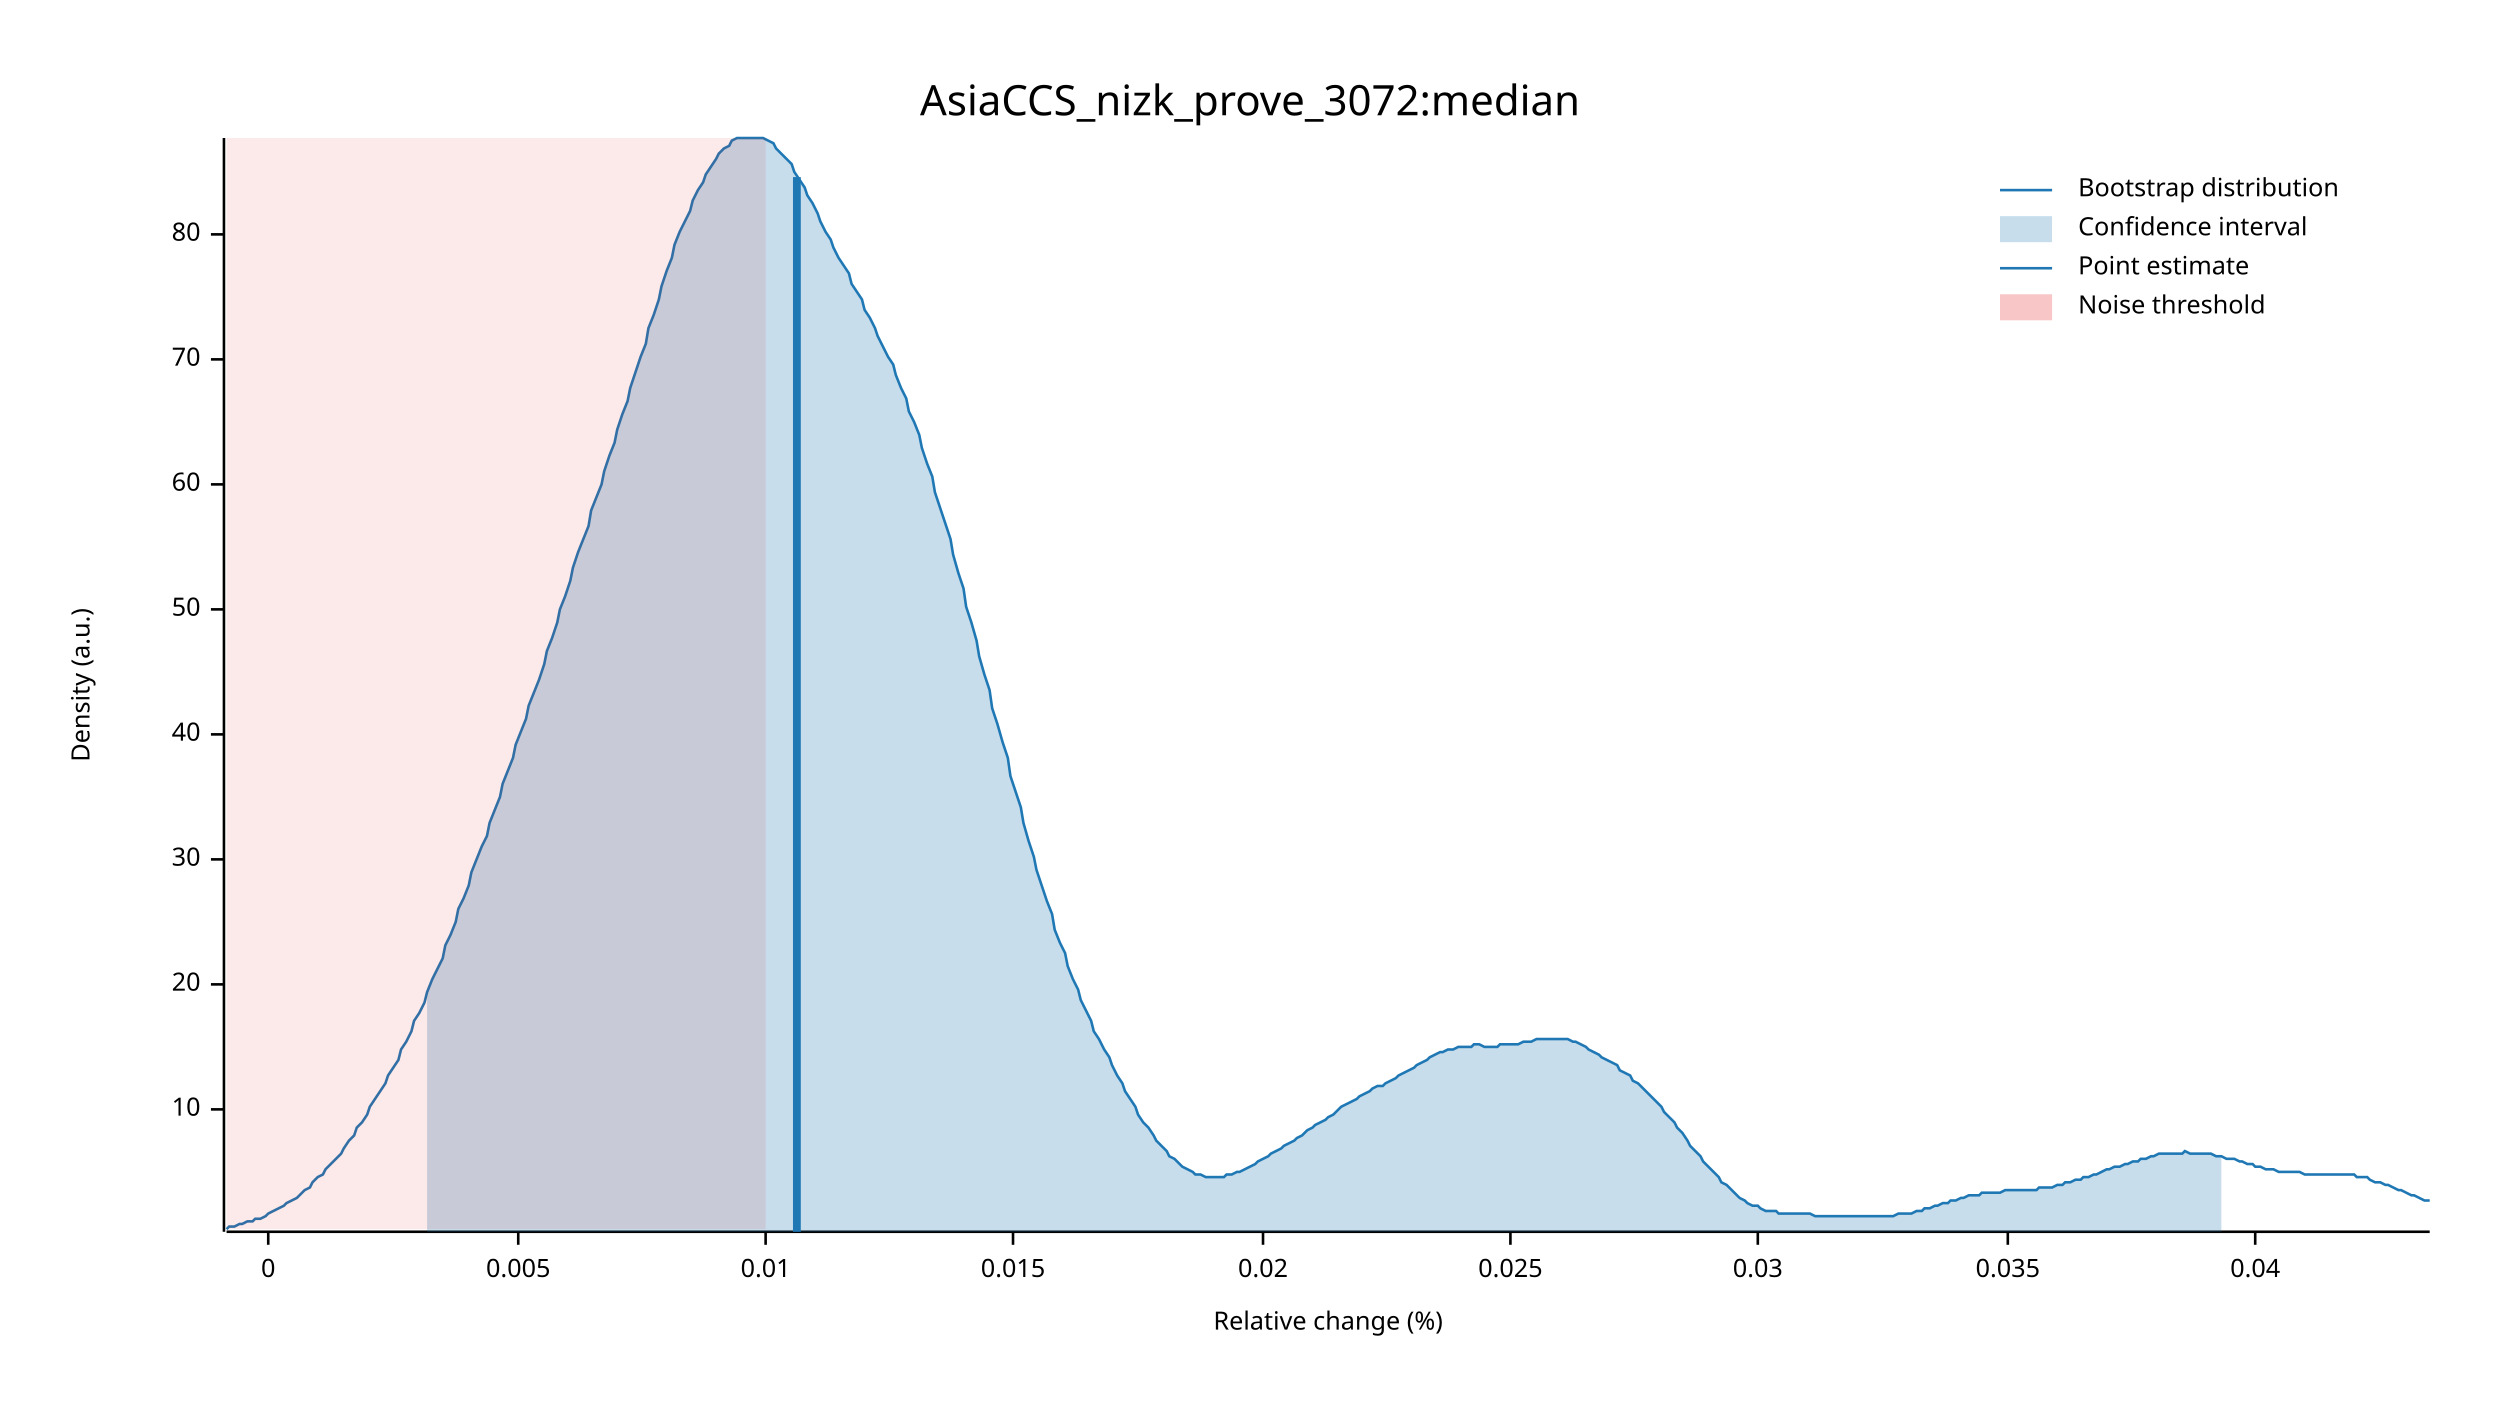
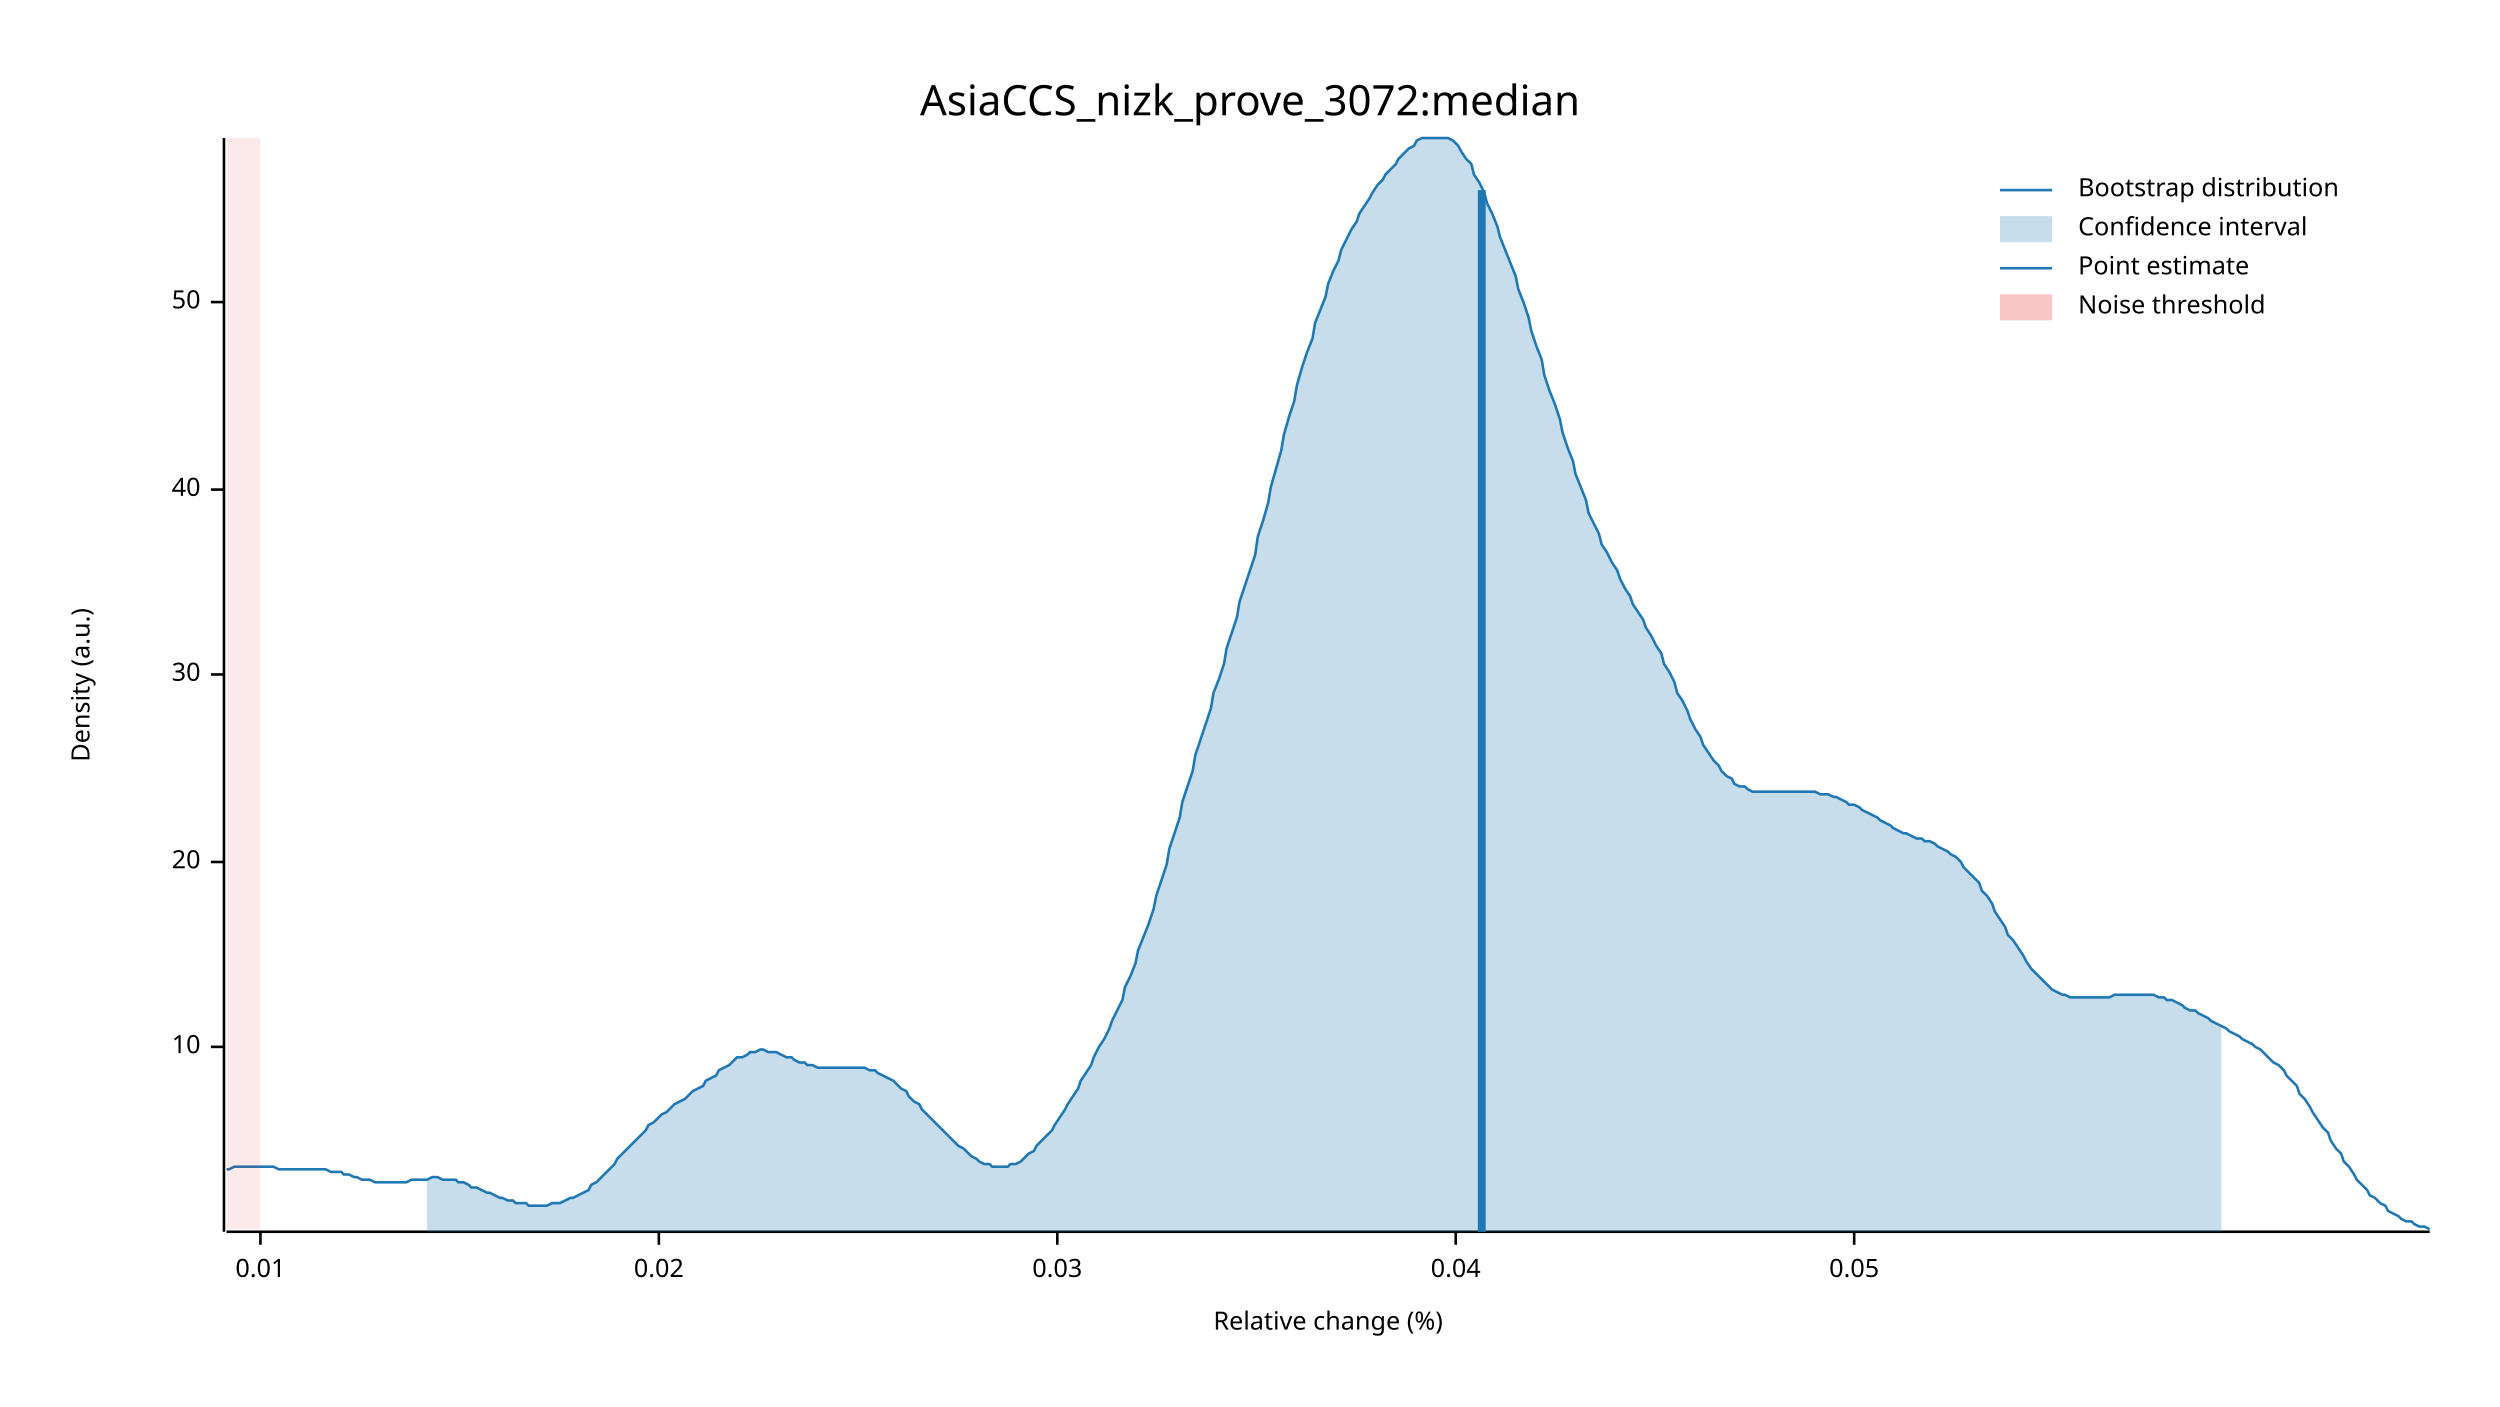
<svg xmlns="http://www.w3.org/2000/svg" width="960" height="540" viewBox="0 0 960 540">
  <text x="480" y="32" dy="0.76em" text-anchor="middle" font-family="sans-serif" font-size="16.129" opacity="1" fill="#000000">
AsiaCCS_nizk_prove_3072:median
</text>
  <text x="27" y="263" dy="0.76em" text-anchor="middle" font-family="sans-serif" font-size="9.677" opacity="1" fill="#000000" transform="rotate(270, 27, 263)">
Density (a.u.)
</text>
  <text x="510" y="513" dy="-0.5ex" text-anchor="middle" font-family="sans-serif" font-size="9.677" opacity="1" fill="#000000">
Relative change (%)
</text>
  <polyline fill="none" opacity="1" stroke="#000000" stroke-width="1" points="86,53 86,473 " />
-   <text x="77" y="426" dy="0.5ex" text-anchor="end" font-family="sans-serif" font-size="9.677" opacity="1" fill="#000000">
+   <text x="77" y="402" dy="0.5ex" text-anchor="end" font-family="sans-serif" font-size="9.677" opacity="1" fill="#000000">
10
</text>
-   <polyline fill="none" opacity="1" stroke="#000000" stroke-width="1" points="81,426 86,426 " />
-   <text x="77" y="378" dy="0.5ex" text-anchor="end" font-family="sans-serif" font-size="9.677" opacity="1" fill="#000000">
+   <polyline fill="none" opacity="1" stroke="#000000" stroke-width="1" points="81,402 86,402 " />
+   <text x="77" y="331" dy="0.5ex" text-anchor="end" font-family="sans-serif" font-size="9.677" opacity="1" fill="#000000">
20
</text>
-   <polyline fill="none" opacity="1" stroke="#000000" stroke-width="1" points="81,378 86,378 " />
-   <text x="77" y="330" dy="0.5ex" text-anchor="end" font-family="sans-serif" font-size="9.677" opacity="1" fill="#000000">
+   <polyline fill="none" opacity="1" stroke="#000000" stroke-width="1" points="81,331 86,331 " />
+   <text x="77" y="259" dy="0.5ex" text-anchor="end" font-family="sans-serif" font-size="9.677" opacity="1" fill="#000000">
30
</text>
-   <polyline fill="none" opacity="1" stroke="#000000" stroke-width="1" points="81,330 86,330 " />
-   <text x="77" y="282" dy="0.5ex" text-anchor="end" font-family="sans-serif" font-size="9.677" opacity="1" fill="#000000">
+   <polyline fill="none" opacity="1" stroke="#000000" stroke-width="1" points="81,259 86,259 " />
+   <text x="77" y="188" dy="0.5ex" text-anchor="end" font-family="sans-serif" font-size="9.677" opacity="1" fill="#000000">
40
</text>
-   <polyline fill="none" opacity="1" stroke="#000000" stroke-width="1" points="81,282 86,282 " />
-   <text x="77" y="234" dy="0.5ex" text-anchor="end" font-family="sans-serif" font-size="9.677" opacity="1" fill="#000000">
+   <polyline fill="none" opacity="1" stroke="#000000" stroke-width="1" points="81,188 86,188 " />
+   <text x="77" y="116" dy="0.5ex" text-anchor="end" font-family="sans-serif" font-size="9.677" opacity="1" fill="#000000">
50
</text>
-   <polyline fill="none" opacity="1" stroke="#000000" stroke-width="1" points="81,234 86,234 " />
-   <text x="77" y="186" dy="0.5ex" text-anchor="end" font-family="sans-serif" font-size="9.677" opacity="1" fill="#000000">
- 60
- </text>
-   <polyline fill="none" opacity="1" stroke="#000000" stroke-width="1" points="81,186 86,186 " />
-   <text x="77" y="138" dy="0.5ex" text-anchor="end" font-family="sans-serif" font-size="9.677" opacity="1" fill="#000000">
- 70
- </text>
-   <polyline fill="none" opacity="1" stroke="#000000" stroke-width="1" points="81,138 86,138 " />
-   <text x="77" y="90" dy="0.5ex" text-anchor="end" font-family="sans-serif" font-size="9.677" opacity="1" fill="#000000">
- 80
- </text>
-   <polyline fill="none" opacity="1" stroke="#000000" stroke-width="1" points="81,90 86,90 " />
+   <polyline fill="none" opacity="1" stroke="#000000" stroke-width="1" points="81,116 86,116 " />
  <polyline fill="none" opacity="1" stroke="#000000" stroke-width="1" points="87,473 933,473 " />
-   <text x="103" y="483" dy="0.76em" text-anchor="middle" font-family="sans-serif" font-size="9.677" opacity="1" fill="#000000">
- 0
- </text>
-   <polyline fill="none" opacity="1" stroke="#000000" stroke-width="1" points="103,473 103,478 " />
-   <text x="199" y="483" dy="0.76em" text-anchor="middle" font-family="sans-serif" font-size="9.677" opacity="1" fill="#000000">
- 0.005
- </text>
-   <polyline fill="none" opacity="1" stroke="#000000" stroke-width="1" points="199,473 199,478 " />
-   <text x="294" y="483" dy="0.76em" text-anchor="middle" font-family="sans-serif" font-size="9.677" opacity="1" fill="#000000">
+   <text x="100" y="483" dy="0.76em" text-anchor="middle" font-family="sans-serif" font-size="9.677" opacity="1" fill="#000000">
0.01
</text>
-   <polyline fill="none" opacity="1" stroke="#000000" stroke-width="1" points="294,473 294,478 " />
-   <text x="389" y="483" dy="0.76em" text-anchor="middle" font-family="sans-serif" font-size="9.677" opacity="1" fill="#000000">
- 0.015
- </text>
-   <polyline fill="none" opacity="1" stroke="#000000" stroke-width="1" points="389,473 389,478 " />
-   <text x="485" y="483" dy="0.76em" text-anchor="middle" font-family="sans-serif" font-size="9.677" opacity="1" fill="#000000">
+   <polyline fill="none" opacity="1" stroke="#000000" stroke-width="1" points="100,473 100,478 " />
+   <text x="253" y="483" dy="0.76em" text-anchor="middle" font-family="sans-serif" font-size="9.677" opacity="1" fill="#000000">
0.02
</text>
-   <polyline fill="none" opacity="1" stroke="#000000" stroke-width="1" points="485,473 485,478 " />
-   <text x="580" y="483" dy="0.76em" text-anchor="middle" font-family="sans-serif" font-size="9.677" opacity="1" fill="#000000">
- 0.025
- </text>
-   <polyline fill="none" opacity="1" stroke="#000000" stroke-width="1" points="580,473 580,478 " />
-   <text x="675" y="483" dy="0.76em" text-anchor="middle" font-family="sans-serif" font-size="9.677" opacity="1" fill="#000000">
+   <polyline fill="none" opacity="1" stroke="#000000" stroke-width="1" points="253,473 253,478 " />
+   <text x="406" y="483" dy="0.76em" text-anchor="middle" font-family="sans-serif" font-size="9.677" opacity="1" fill="#000000">
0.03
</text>
-   <polyline fill="none" opacity="1" stroke="#000000" stroke-width="1" points="675,473 675,478 " />
-   <text x="771" y="483" dy="0.76em" text-anchor="middle" font-family="sans-serif" font-size="9.677" opacity="1" fill="#000000">
- 0.035
- </text>
-   <polyline fill="none" opacity="1" stroke="#000000" stroke-width="1" points="771,473 771,478 " />
-   <text x="866" y="483" dy="0.76em" text-anchor="middle" font-family="sans-serif" font-size="9.677" opacity="1" fill="#000000">
+   <polyline fill="none" opacity="1" stroke="#000000" stroke-width="1" points="406,473 406,478 " />
+   <text x="559" y="483" dy="0.76em" text-anchor="middle" font-family="sans-serif" font-size="9.677" opacity="1" fill="#000000">
0.04
</text>
-   <polyline fill="none" opacity="1" stroke="#000000" stroke-width="1" points="866,473 866,478 " />
-   <polyline fill="none" opacity="1" stroke="#1F78B4" stroke-width="1" points="87,472 88,471 90,471 92,470 93,470 95,469 97,469 98,468 100,468 102,467 103,466 105,465 107,464 109,463 110,462 112,461 114,460 115,459 117,457 119,456 120,454 122,452 124,451 125,449 127,447 129,445 131,443 132,441 134,438 136,436 137,433 139,431 141,428 142,425 144,422 146,419 148,416 149,413 151,410 153,407 154,403 156,400 158,396 159,392 161,389 163,385 164,381 166,376 168,372 170,368 171,363 173,359 175,354 176,349 178,345 180,340 181,335 183,330 185,325 187,321 188,316 190,311 192,306 193,301 195,296 197,291 198,286 200,281 202,276 203,271 205,266 207,261 209,255 210,250 212,245 214,239 215,234 217,229 219,223 220,218 222,212 224,207 226,202 227,196 229,191 231,186 232,181 234,175 236,170 237,165 239,159 241,154 242,149 244,143 246,137 248,132 249,126 251,121 253,115 254,110 256,104 258,99 259,94 261,89 263,85 265,81 266,77 268,73 270,70 271,67 273,64 275,61 276,59 278,57 280,56 281,54 283,53 285,53 287,53 288,53 290,53 292,53 293,53 295,54 297,55 298,57 300,59 302,61 304,63 305,66 307,69 309,72 310,75 312,78 314,82 315,85 317,89 319,92 320,95 322,99 324,102 326,105 327,109 329,112 331,115 332,119 334,122 336,126 337,129 339,133 341,137 343,140 344,144 346,149 348,153 349,158 351,162 353,167 354,172 356,178 358,183 359,189 361,195 363,201 365,207 366,213 368,220 370,226 371,233 373,239 375,246 376,252 378,259 380,265 381,272 383,278 385,285 387,291 388,298 390,304 392,310 393,316 395,323 397,329 398,334 400,340 402,346 404,351 405,357 407,362 409,366 410,371 412,376 414,380 415,384 417,388 419,392 420,396 422,399 424,403 426,406 427,409 429,413 431,416 432,419 434,422 436,425 437,428 439,431 441,433 443,436 444,438 446,440 448,442 449,444 451,445 453,447 454,448 456,449 458,450 459,451 461,451 463,452 465,452 466,452 468,452 470,452 471,451 473,451 475,450 476,450 478,449 480,448 482,447 483,446 485,445 487,444 488,443 490,442 492,441 493,440 495,439 497,438 498,437 500,436 502,434 504,433 505,432 507,431 509,430 510,429 512,428 514,426 515,425 517,424 519,423 521,422 522,421 524,420 526,419 527,418 529,417 531,417 532,416 534,415 536,414 537,413 539,412 541,411 543,410 544,409 546,408 548,407 549,406 551,405 553,404 554,404 556,403 558,403 560,402 561,402 563,402 565,402 566,401 568,401 570,402 571,402 573,402 575,402 576,401 578,401 580,401 582,401 583,401 585,400 587,400 588,400 590,399 592,399 593,399 595,399 597,399 599,399 600,399 602,399 604,400 605,400 607,401 609,402 610,403 612,404 614,405 615,406 617,407 619,408 621,409 622,411 624,412 626,413 627,415 629,416 631,418 632,419 634,421 636,423 638,425 639,427 641,429 643,431 644,433 646,435 648,438 649,440 651,442 653,444 654,446 656,448 658,450 660,452 661,454 663,455 665,457 666,458 668,460 670,461 671,462 673,463 675,463 676,464 678,465 680,465 682,465 683,466 685,466 687,466 688,466 690,466 692,466 693,466 695,466 697,467 699,467 700,467 702,467 704,467 705,467 707,467 709,467 710,467 712,467 714,467 715,467 717,467 719,467 721,467 722,467 724,467 726,467 727,467 729,466 731,466 732,466 734,466 736,465 738,465 739,464 741,464 743,463 744,463 746,462 748,462 749,461 751,461 753,460 754,460 756,459 758,459 760,459 761,458 763,458 765,458 766,458 768,458 770,457 771,457 773,457 775,457 777,457 778,457 780,457 782,457 783,456 785,456 787,456 788,456 790,455 792,455 793,454 795,454 797,453 799,453 800,452 802,452 804,451 805,451 807,450 809,449 810,449 812,448 814,448 816,447 817,447 819,446 821,446 822,445 824,445 826,444 827,444 829,443 831,443 832,443 834,443 836,443 838,443 839,442 841,443 843,443 844,443 846,443 848,443 849,443 851,444 853,444 855,445 856,445 858,445 860,446 861,446 863,447 865,447 866,448 868,448 870,449 871,449 873,449 875,450 877,450 878,450 880,450 882,450 883,450 885,451 887,451 888,451 890,451 892,451 894,451 895,451 897,451 899,451 900,451 902,451 904,451 905,452 907,452 909,452 910,453 912,454 914,454 916,455 917,455 919,456 921,457 922,457 924,458 926,459 927,459 929,460 931,461 933,461 " />
-   <polygon opacity="0.25" fill="#1F78B4" points="164,381 166,376 168,372 170,368 171,363 173,359 175,354 176,349 178,345 180,340 181,335 183,330 185,325 187,321 188,316 190,311 192,306 193,301 195,296 197,291 198,286 200,281 202,276 203,271 205,266 207,261 209,255 210,250 212,245 214,239 215,234 217,229 219,223 220,218 222,212 224,207 226,202 227,196 229,191 231,186 232,181 234,175 236,170 237,165 239,159 241,154 242,149 244,143 246,137 248,132 249,126 251,121 253,115 254,110 256,104 258,99 259,94 261,89 263,85 265,81 266,77 268,73 270,70 271,67 273,64 275,61 276,59 278,57 280,56 281,54 283,53 285,53 287,53 288,53 290,53 292,53 293,53 295,54 297,55 298,57 300,59 302,61 304,63 305,66 307,69 309,72 310,75 312,78 314,82 315,85 317,89 319,92 320,95 322,99 324,102 326,105 327,109 329,112 331,115 332,119 334,122 336,126 337,129 339,133 341,137 343,140 344,144 346,149 348,153 349,158 351,162 353,167 354,172 356,178 358,183 359,189 361,195 363,201 365,207 366,213 368,220 370,226 371,233 373,239 375,246 376,252 378,259 380,265 381,272 383,278 385,285 387,291 388,298 390,304 392,310 393,316 395,323 397,329 398,334 400,340 402,346 404,351 405,357 407,362 409,366 410,371 412,376 414,380 415,384 417,388 419,392 420,396 422,399 424,403 426,406 427,409 429,413 431,416 432,419 434,422 436,425 437,428 439,431 441,433 443,436 444,438 446,440 448,442 449,444 451,445 453,447 454,448 456,449 458,450 459,451 461,451 463,452 465,452 466,452 468,452 470,452 471,451 473,451 475,450 476,450 478,449 480,448 482,447 483,446 485,445 487,444 488,443 490,442 492,441 493,440 495,439 497,438 498,437 500,436 502,434 504,433 505,432 507,431 509,430 510,429 512,428 514,426 515,425 517,424 519,423 521,422 522,421 524,420 526,419 527,418 529,417 531,417 532,416 534,415 536,414 537,413 539,412 541,411 543,410 544,409 546,408 548,407 549,406 551,405 553,404 554,404 556,403 558,403 560,402 561,402 563,402 565,402 566,401 568,401 570,402 571,402 573,402 575,402 576,401 578,401 580,401 582,401 583,401 585,400 587,400 588,400 590,399 592,399 593,399 595,399 597,399 599,399 600,399 602,399 604,400 605,400 607,401 609,402 610,403 612,404 614,405 615,406 617,407 619,408 621,409 622,411 624,412 626,413 627,415 629,416 631,418 632,419 634,421 636,423 638,425 639,427 641,429 643,431 644,433 646,435 648,438 649,440 651,442 653,444 654,446 656,448 658,450 660,452 661,454 663,455 665,457 666,458 668,460 670,461 671,462 673,463 675,463 676,464 678,465 680,465 682,465 683,466 685,466 687,466 688,466 690,466 692,466 693,466 695,466 697,467 699,467 700,467 702,467 704,467 705,467 707,467 709,467 710,467 712,467 714,467 715,467 717,467 719,467 721,467 722,467 724,467 726,467 727,467 729,466 731,466 732,466 734,466 736,465 738,465 739,464 741,464 743,463 744,463 746,462 748,462 749,461 751,461 753,460 754,460 756,459 758,459 760,459 761,458 763,458 765,458 766,458 768,458 770,457 771,457 773,457 775,457 777,457 778,457 780,457 782,457 783,456 785,456 787,456 788,456 790,455 792,455 793,454 795,454 797,453 799,453 800,452 802,452 804,451 805,451 807,450 809,449 810,449 812,448 814,448 816,447 817,447 819,446 821,446 822,445 824,445 826,444 827,444 829,443 831,443 832,443 834,443 836,443 838,443 839,442 841,443 843,443 844,443 846,443 848,443 849,443 851,444 853,444 853,473 164,473 " />
-   <polyline fill="none" opacity="1" stroke="#1F78B4" stroke-width="3" points="306,473 306,68 " />
-   <rect x="87" y="53" width="207" height="419" opacity="0.1" fill="#E31A1C" stroke="none" />
+   <polyline fill="none" opacity="1" stroke="#000000" stroke-width="1" points="559,473 559,478 " />
+   <text x="712" y="483" dy="0.76em" text-anchor="middle" font-family="sans-serif" font-size="9.677" opacity="1" fill="#000000">
+ 0.05
+ </text>
+   <polyline fill="none" opacity="1" stroke="#000000" stroke-width="1" points="712,473 712,478 " />
+   <polyline fill="none" opacity="1" stroke="#1F78B4" stroke-width="1" points="87,449 88,449 90,448 92,448 93,448 95,448 97,448 98,448 100,448 102,448 103,448 105,448 107,449 109,449 110,449 112,449 114,449 115,449 117,449 119,449 120,449 122,449 124,449 125,449 127,450 129,450 131,450 132,451 134,451 136,452 137,452 139,453 141,453 142,453 144,454 146,454 148,454 149,454 151,454 153,454 154,454 156,454 158,453 159,453 161,453 163,453 164,453 166,452 168,452 170,453 171,453 173,453 175,453 176,454 178,454 180,455 181,456 183,456 185,457 187,458 188,458 190,459 192,460 193,460 195,461 197,461 198,462 200,462 202,462 203,463 205,463 207,463 209,463 210,463 212,462 214,462 215,462 217,461 219,460 220,460 222,459 224,458 226,457 227,455 229,454 231,452 232,451 234,449 236,447 237,445 239,443 241,441 242,440 244,438 246,436 248,434 249,432 251,431 253,429 254,428 256,427 258,425 259,424 261,423 263,422 265,420 266,419 268,418 270,417 271,415 273,414 275,413 276,411 278,410 280,409 281,408 283,406 285,406 287,405 288,404 290,404 292,403 293,403 295,404 297,404 298,404 300,405 302,406 304,406 305,407 307,408 309,408 310,409 312,409 314,410 315,410 317,410 319,410 320,410 322,410 324,410 326,410 327,410 329,410 331,410 332,410 334,411 336,411 337,412 339,413 341,414 343,415 344,416 346,418 348,419 349,421 351,423 353,424 354,426 356,428 358,430 359,431 361,433 363,435 365,437 366,438 368,440 370,441 371,442 373,444 375,445 376,446 378,447 380,447 381,448 383,448 385,448 387,448 388,447 390,447 392,446 393,445 395,443 397,442 398,440 400,438 402,436 404,434 405,432 407,429 409,426 410,424 412,421 414,418 415,415 417,412 419,409 420,406 422,402 424,399 426,395 427,392 429,388 431,384 432,379 434,375 436,370 437,365 439,360 441,355 443,349 444,344 446,338 448,332 449,326 451,320 453,314 454,308 456,302 458,296 459,290 461,284 463,278 465,272 466,266 468,261 470,255 471,249 473,243 475,237 476,231 478,225 480,219 482,213 483,206 485,200 487,193 488,187 490,180 492,173 493,167 495,160 497,154 498,148 500,141 502,135 504,130 505,124 507,119 509,114 510,109 512,104 514,100 515,96 517,92 519,88 521,85 522,82 524,79 526,76 527,74 529,71 531,69 532,67 534,65 536,63 537,61 539,59 541,57 543,56 544,54 546,53 548,53 549,53 551,53 553,53 554,53 556,53 558,54 560,56 561,58 563,61 565,63 566,67 568,70 570,74 571,78 573,82 575,87 576,91 578,96 580,101 582,106 583,111 585,116 587,122 588,127 590,133 592,138 593,144 595,150 597,155 599,161 600,166 602,172 604,177 605,182 607,187 609,192 610,197 612,201 614,205 615,209 617,212 619,216 621,219 622,222 624,226 626,229 627,232 629,235 631,238 632,241 634,244 636,248 638,251 639,255 641,258 643,262 644,266 646,269 648,273 649,276 651,280 653,283 654,286 656,289 658,292 660,294 661,296 663,298 665,299 666,301 668,302 670,302 671,303 673,304 675,304 676,304 678,304 680,304 682,304 683,304 685,304 687,304 688,304 690,304 692,304 693,304 695,304 697,304 699,305 700,305 702,305 704,306 705,306 707,307 709,308 710,309 712,309 714,310 715,311 717,312 719,313 721,314 722,315 724,316 726,317 727,318 729,319 731,320 732,320 734,321 736,322 738,322 739,323 741,323 743,324 744,325 746,326 748,327 749,328 751,329 753,331 754,333 756,335 758,337 760,339 761,342 763,344 765,347 766,350 768,353 770,356 771,359 773,361 775,364 777,367 778,369 780,372 782,374 783,375 785,377 787,379 788,380 790,381 792,382 793,382 795,383 797,383 799,383 800,383 802,383 804,383 805,383 807,383 809,383 810,383 812,382 814,382 816,382 817,382 819,382 821,382 822,382 824,382 826,382 827,382 829,383 831,383 832,384 834,384 836,385 838,386 839,387 841,388 843,388 844,389 846,390 848,391 849,392 851,393 853,394 855,395 856,396 858,397 860,398 861,399 863,400 865,401 866,402 868,403 870,405 871,406 873,408 875,409 877,411 878,413 880,415 882,417 883,420 885,422 887,425 888,427 890,430 892,433 894,435 895,438 897,441 899,443 900,446 902,448 904,451 905,453 907,455 909,457 910,459 912,460 914,462 916,463 917,465 919,466 921,467 922,468 924,469 926,469 927,470 929,471 931,471 933,472 " />
+   <polygon opacity="0.25" fill="#1F78B4" points="164,453 166,452 168,452 170,453 171,453 173,453 175,453 176,454 178,454 180,455 181,456 183,456 185,457 187,458 188,458 190,459 192,460 193,460 195,461 197,461 198,462 200,462 202,462 203,463 205,463 207,463 209,463 210,463 212,462 214,462 215,462 217,461 219,460 220,460 222,459 224,458 226,457 227,455 229,454 231,452 232,451 234,449 236,447 237,445 239,443 241,441 242,440 244,438 246,436 248,434 249,432 251,431 253,429 254,428 256,427 258,425 259,424 261,423 263,422 265,420 266,419 268,418 270,417 271,415 273,414 275,413 276,411 278,410 280,409 281,408 283,406 285,406 287,405 288,404 290,404 292,403 293,403 295,404 297,404 298,404 300,405 302,406 304,406 305,407 307,408 309,408 310,409 312,409 314,410 315,410 317,410 319,410 320,410 322,410 324,410 326,410 327,410 329,410 331,410 332,410 334,411 336,411 337,412 339,413 341,414 343,415 344,416 346,418 348,419 349,421 351,423 353,424 354,426 356,428 358,430 359,431 361,433 363,435 365,437 366,438 368,440 370,441 371,442 373,444 375,445 376,446 378,447 380,447 381,448 383,448 385,448 387,448 388,447 390,447 392,446 393,445 395,443 397,442 398,440 400,438 402,436 404,434 405,432 407,429 409,426 410,424 412,421 414,418 415,415 417,412 419,409 420,406 422,402 424,399 426,395 427,392 429,388 431,384 432,379 434,375 436,370 437,365 439,360 441,355 443,349 444,344 446,338 448,332 449,326 451,320 453,314 454,308 456,302 458,296 459,290 461,284 463,278 465,272 466,266 468,261 470,255 471,249 473,243 475,237 476,231 478,225 480,219 482,213 483,206 485,200 487,193 488,187 490,180 492,173 493,167 495,160 497,154 498,148 500,141 502,135 504,130 505,124 507,119 509,114 510,109 512,104 514,100 515,96 517,92 519,88 521,85 522,82 524,79 526,76 527,74 529,71 531,69 532,67 534,65 536,63 537,61 539,59 541,57 543,56 544,54 546,53 548,53 549,53 551,53 553,53 554,53 556,53 558,54 560,56 561,58 563,61 565,63 566,67 568,70 570,74 571,78 573,82 575,87 576,91 578,96 580,101 582,106 583,111 585,116 587,122 588,127 590,133 592,138 593,144 595,150 597,155 599,161 600,166 602,172 604,177 605,182 607,187 609,192 610,197 612,201 614,205 615,209 617,212 619,216 621,219 622,222 624,226 626,229 627,232 629,235 631,238 632,241 634,244 636,248 638,251 639,255 641,258 643,262 644,266 646,269 648,273 649,276 651,280 653,283 654,286 656,289 658,292 660,294 661,296 663,298 665,299 666,301 668,302 670,302 671,303 673,304 675,304 676,304 678,304 680,304 682,304 683,304 685,304 687,304 688,304 690,304 692,304 693,304 695,304 697,304 699,305 700,305 702,305 704,306 705,306 707,307 709,308 710,309 712,309 714,310 715,311 717,312 719,313 721,314 722,315 724,316 726,317 727,318 729,319 731,320 732,320 734,321 736,322 738,322 739,323 741,323 743,324 744,325 746,326 748,327 749,328 751,329 753,331 754,333 756,335 758,337 760,339 761,342 763,344 765,347 766,350 768,353 770,356 771,359 773,361 775,364 777,367 778,369 780,372 782,374 783,375 785,377 787,379 788,380 790,381 792,382 793,382 795,383 797,383 799,383 800,383 802,383 804,383 805,383 807,383 809,383 810,383 812,382 814,382 816,382 817,382 819,382 821,382 822,382 824,382 826,382 827,382 829,383 831,383 832,384 834,384 836,385 838,386 839,387 841,388 843,388 844,389 846,390 848,391 849,392 851,393 853,394 853,473 164,473 " />
+   <polyline fill="none" opacity="1" stroke="#1F78B4" stroke-width="3" points="569,473 569,73 " />
+   <rect x="87" y="53" width="13" height="419" opacity="0.1" fill="#E31A1C" stroke="none" />
  <text x="798" y="68" dy="0.76em" text-anchor="start" font-family="sans-serif" font-size="9.677" opacity="1" fill="#000000">
Bootstrap distribution
</text>
  <text x="798" y="83" dy="0.76em" text-anchor="start" font-family="sans-serif" font-size="9.677" opacity="1" fill="#000000">
Confidence interval
</text>
  <text x="798" y="98" dy="0.76em" text-anchor="start" font-family="sans-serif" font-size="9.677" opacity="1" fill="#000000">
Point estimate
</text>
  <text x="798" y="113" dy="0.76em" text-anchor="start" font-family="sans-serif" font-size="9.677" opacity="1" fill="#000000">
Noise threshold
</text>
  <polyline fill="none" opacity="1" stroke="#1F78B4" stroke-width="1" points="768,73 788,73 " />
  <rect x="768" y="83" width="20" height="10" opacity="0.25" fill="#1F78B4" stroke="none" />
  <polyline fill="none" opacity="1" stroke="#1F78B4" stroke-width="1" points="768,103 788,103 " />
  <rect x="768" y="113" width="20" height="10" opacity="0.25" fill="#E31A1C" stroke="none" />
</svg>
